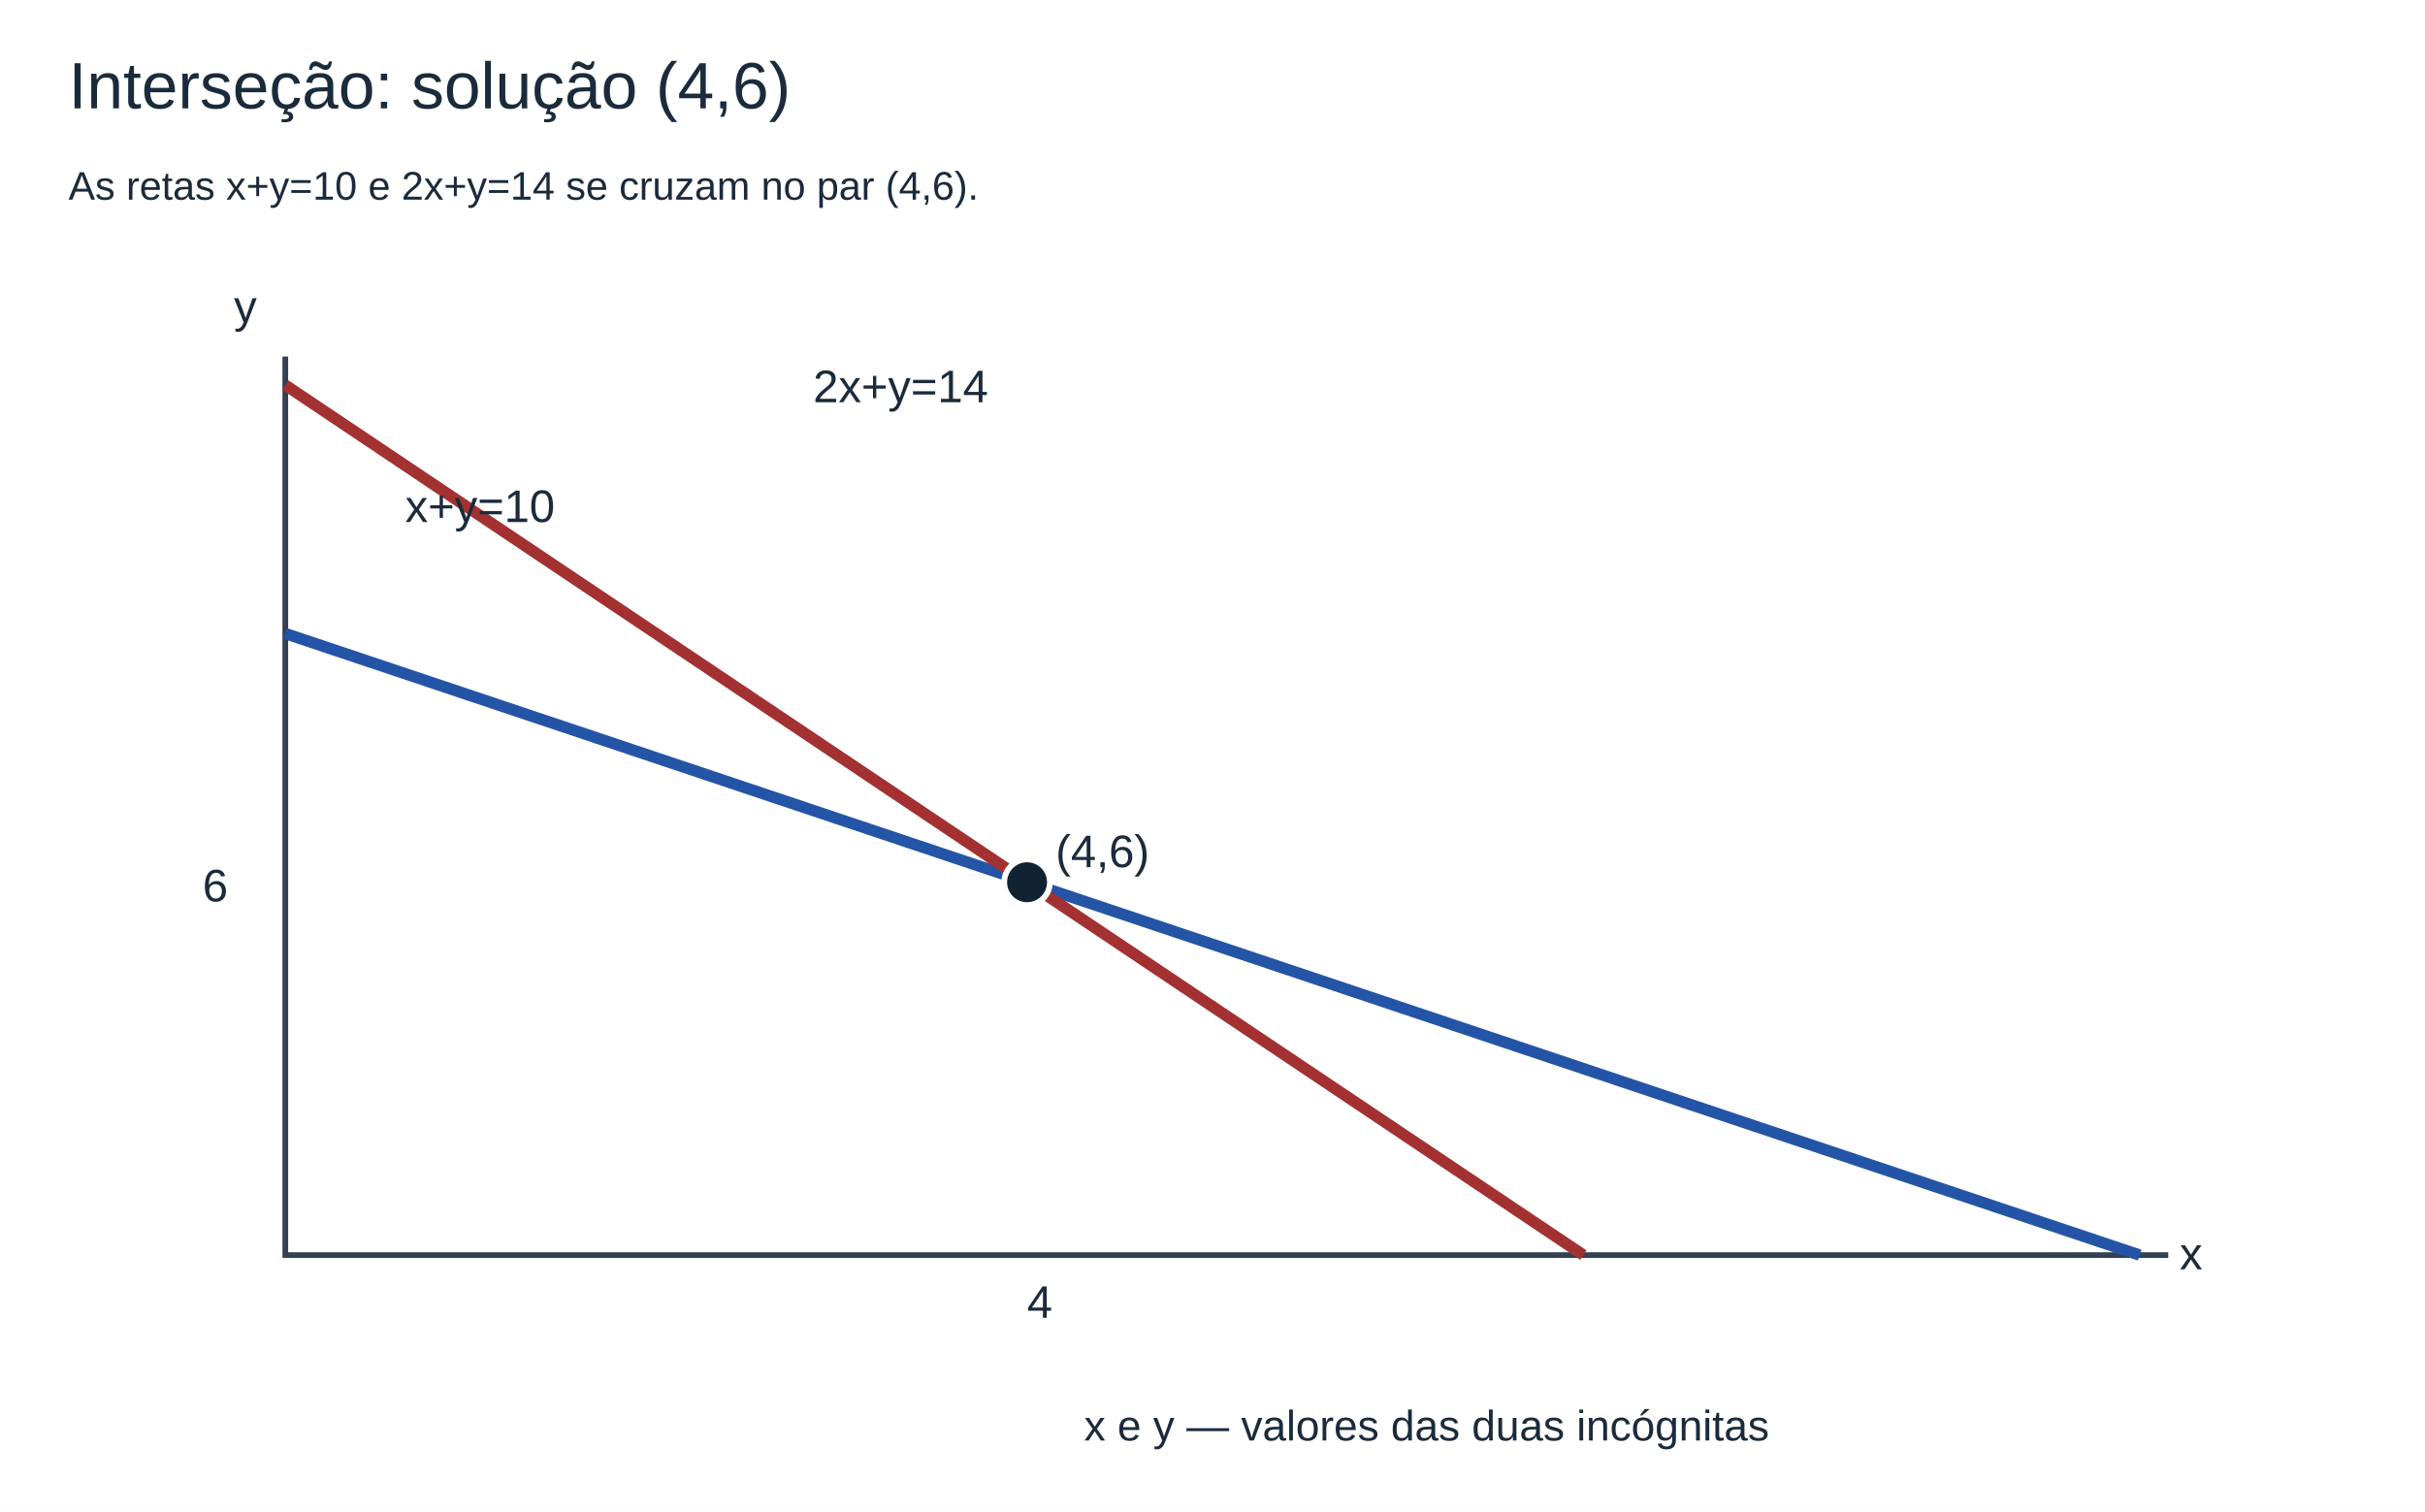
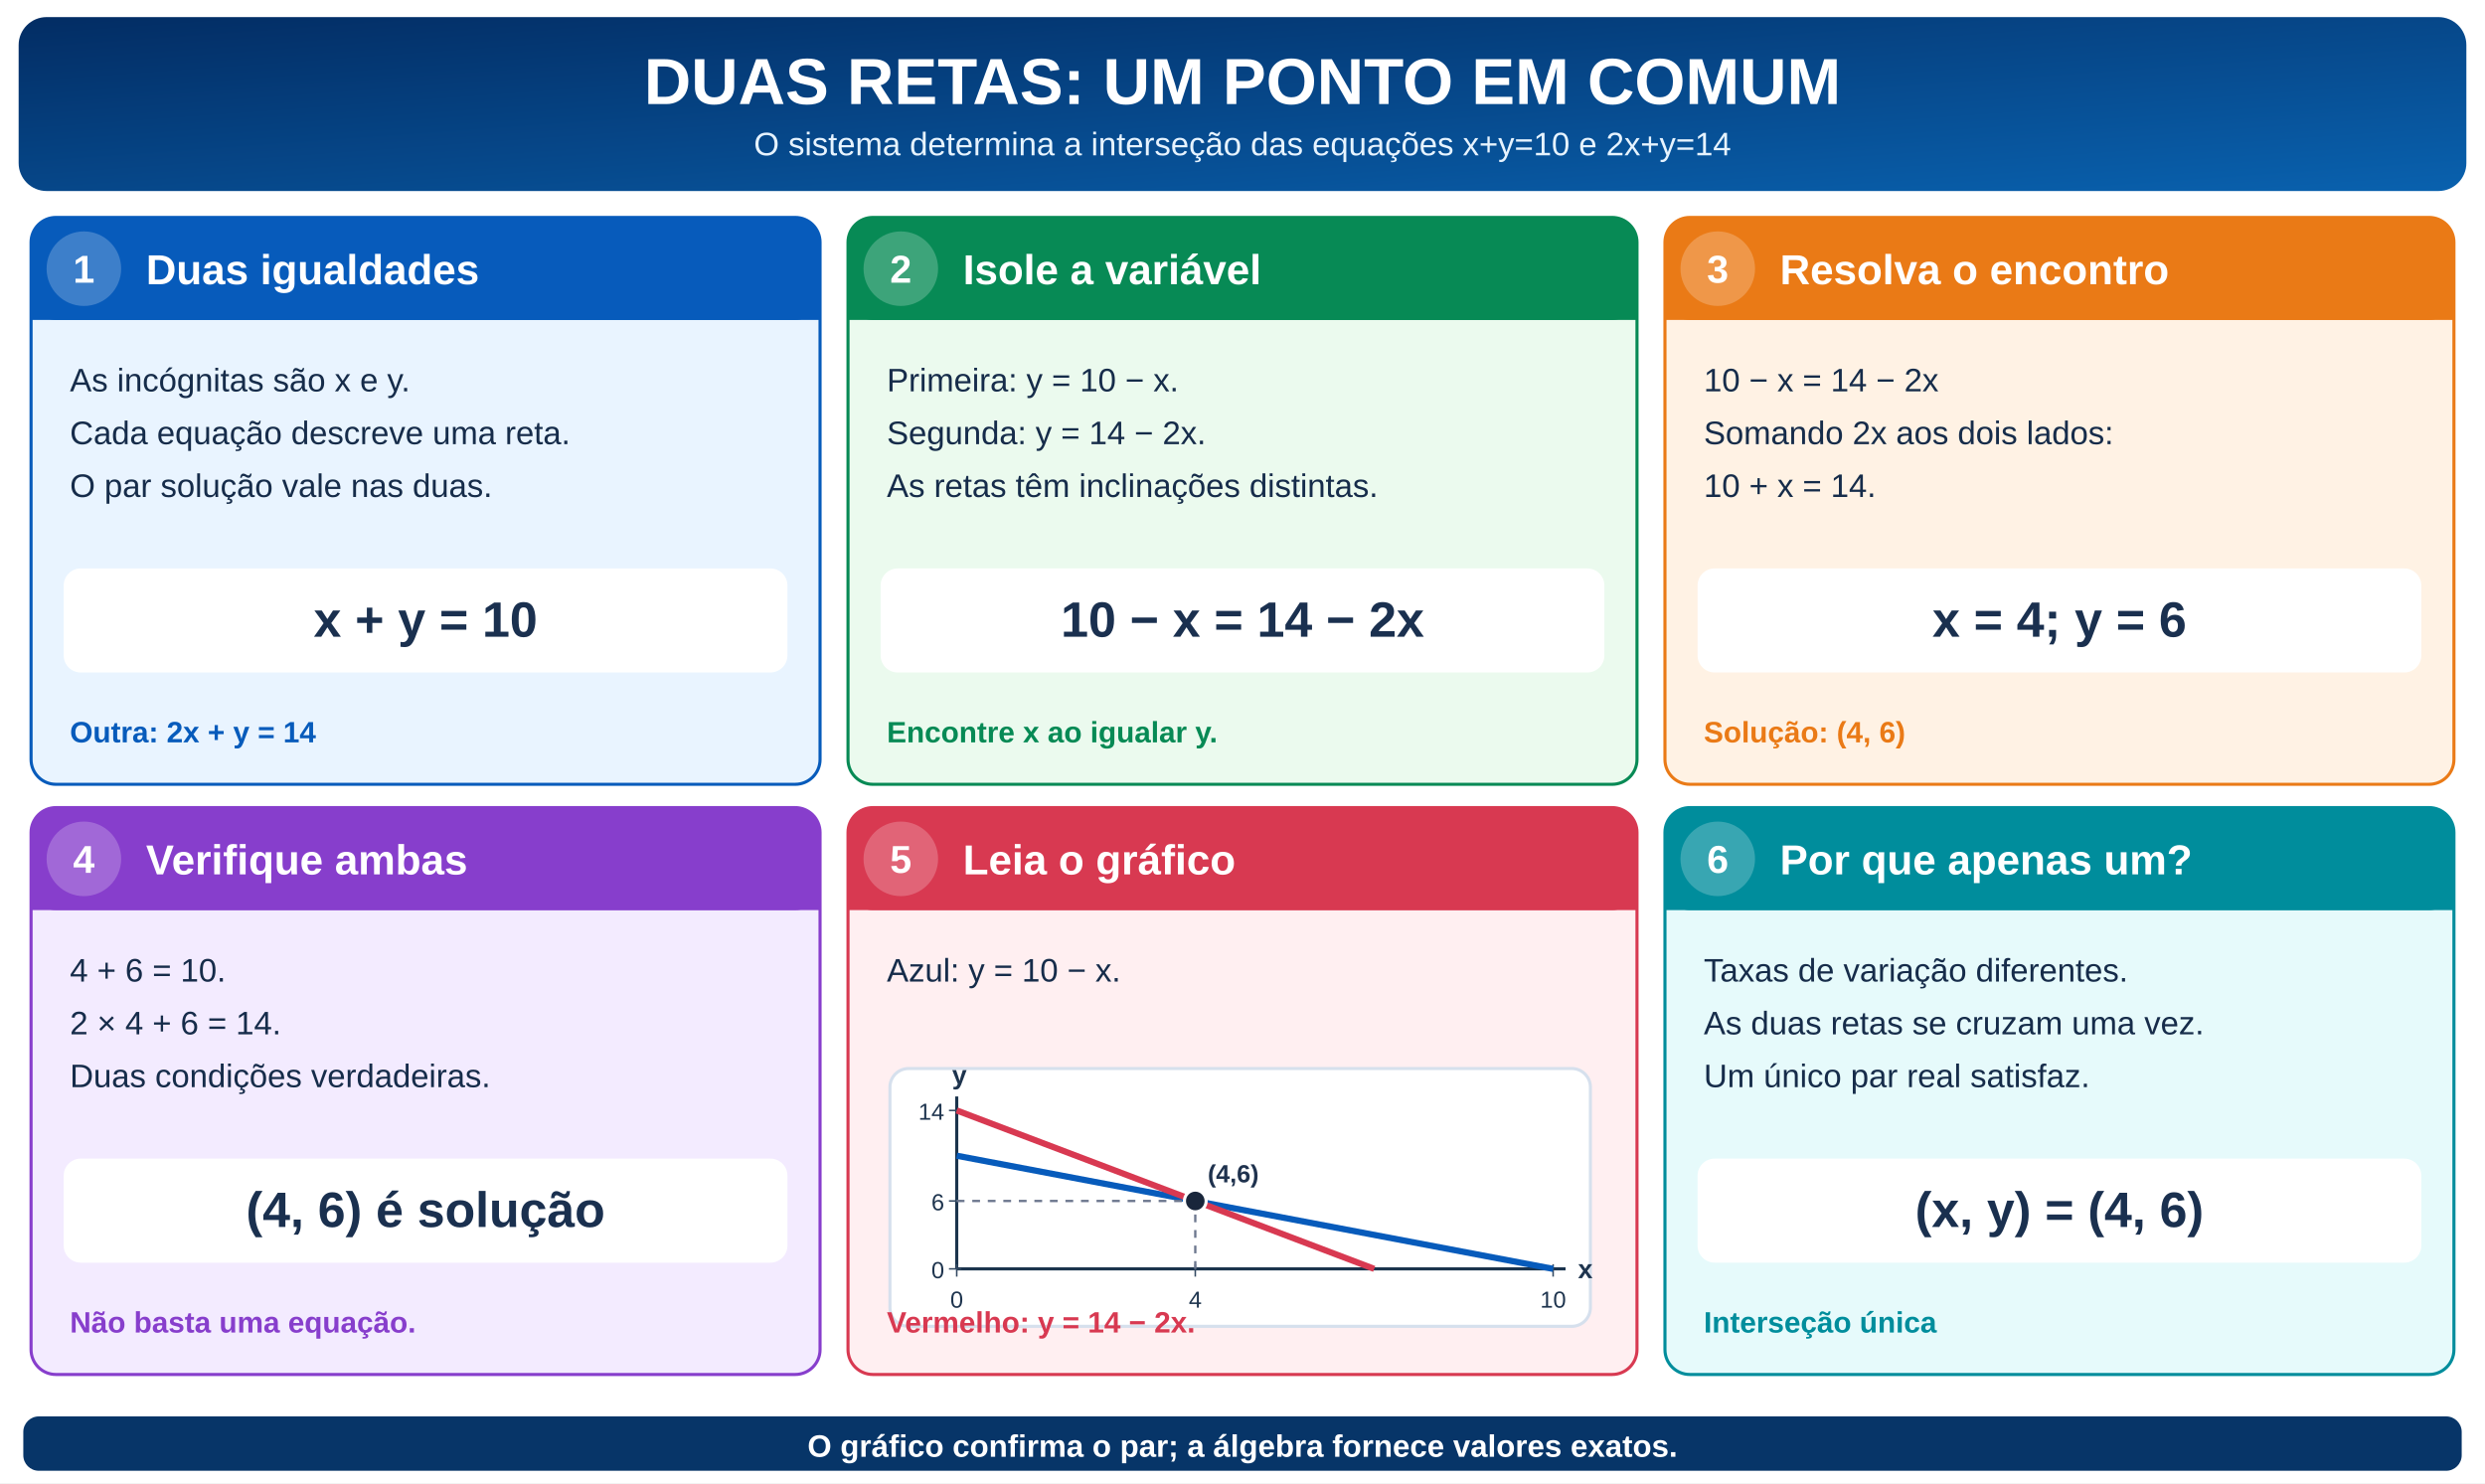
- <svg xmlns="http://www.w3.org/2000/svg" role="img" aria-labelledby="t d" viewBox="0 0 850 530">
-   <rect width="850" height="530" fill="#fff" />
-   <text x="24" y="38" font-size="23" font-family="Arial,sans-serif" fill="#1b2b3b">Interseção: solução (4,6)</text>
-   <text x="24" y="70" font-size="14" font-family="Arial,sans-serif" fill="#1b2b3b">As retas x+y=10 e 2x+y=14 se cruzam no par (4,6).</text>
-   <g stroke="#334155" stroke-width="2">
-     <path d="M100 125 V440 H760" fill="none" />
-   </g>
-   <polyline points="100.0,222.1 750.0,440.0" fill="none" stroke="#2454a6" stroke-width="4" />
-   <polyline points="100.0,135.0 555.0,440.0" fill="none" stroke="#a33131" stroke-width="4" />
-   <circle cx="360" cy="309.286" r="8" fill="#112233" stroke="#fff" stroke-width="2" />
-   <text x="370" y="304" font-size="16" font-family="Arial,sans-serif" fill="#1b2b3b">(4,6)</text>
-   <text x="142" y="183" font-size="16" font-family="Arial,sans-serif" fill="#1b2b3b">x+y=10</text>
-   <text x="285" y="141" font-size="16" font-family="Arial,sans-serif" fill="#1b2b3b">2x+y=14</text>
-   <text x="360" y="462" font-size="16" font-family="Arial,sans-serif" fill="#1b2b3b">4</text>
-   <text x="71" y="316" font-size="16" font-family="Arial,sans-serif" fill="#1b2b3b">6</text>
-   <text x="82" y="113" font-size="16" font-family="Arial,sans-serif" fill="#1b2b3b">y</text>
-   <text x="764" y="445" font-size="16" font-family="Arial,sans-serif" fill="#1b2b3b">x</text>
-   <text x="380" y="505" font-size="15" font-family="Arial,sans-serif" fill="#1b2b3b">x e y — valores das duas incógnitas</text>
+ <svg xmlns="http://www.w3.org/2000/svg" viewBox="0 0 1600 955" role="img" aria-labelledby="title desc">
+   <rect x="0" y="0" width="1600" height="955" rx="0" fill="#fff" />
+   <defs>
+     <linearGradient id="blue" x1="0" y1="0" x2="1" y2="1">
+       <stop offset="0" stop-color="#032d64" />
+       <stop offset="1" stop-color="#0961ae" />
+     </linearGradient>
+   </defs>
+   <rect x="12" y="11" width="1576" height="112" rx="18" fill="url(#blue)" />
+   <text x="800" y="67" text-anchor="middle" font-family="Arial,DejaVu Sans,sans-serif" font-size="42" font-weight="700" fill="#fff">DUAS RETAS: UM PONTO EM COMUM</text>
+   <text x="800" y="100" text-anchor="middle" font-family="Arial,DejaVu Sans,sans-serif" font-size="21" font-weight="400" fill="#e6f3ff">O sistema determina a interseção das equações x+y=10 e 2x+y=14</text>
+   <rect x="20" y="140" width="508" height="365" rx="16" fill="#e9f4ff" stroke="#075bbb" stroke-width="2" />
+   <rect x="20" y="140" width="508" height="66" rx="16" fill="#075bbb" />
+   <rect x="20" y="189" width="508" height="17" rx="0" fill="#075bbb" />
+   <circle cx="54" cy="173" r="24" fill="#fff" opacity=".22" />
+   <text x="54" y="182" text-anchor="middle" font-family="Arial,DejaVu Sans,sans-serif" font-size="25" font-weight="700" fill="#fff">1</text>
+   <text x="94" y="183" text-anchor="start" font-family="Arial,DejaVu Sans,sans-serif" font-size="27" font-weight="700" fill="#fff">Duas igualdades</text>
+   <text x="45" y="252" text-anchor="start" font-family="Arial,DejaVu Sans,sans-serif" font-size="21" font-weight="400" fill="#162c4a">As incógnitas são x e y.</text>
+   <text x="45" y="286" text-anchor="start" font-family="Arial,DejaVu Sans,sans-serif" font-size="21" font-weight="400" fill="#162c4a">Cada equação descreve uma reta.</text>
+   <text x="45" y="320" text-anchor="start" font-family="Arial,DejaVu Sans,sans-serif" font-size="21" font-weight="400" fill="#162c4a">O par solução vale nas duas.</text>
+   <rect x="41" y="366" width="466" height="67" rx="11" fill="#fff" />
+   <text x="274" y="410" text-anchor="middle" font-family="Arial,DejaVu Sans,sans-serif" font-size="32" font-weight="700" fill="#1a304f">x + y = 10</text>
+   <text x="45" y="478" text-anchor="start" font-family="Arial,DejaVu Sans,sans-serif" font-size="19" font-weight="700" fill="#075bbb">Outra: 2x + y = 14</text>
+   <rect x="546" y="140" width="508" height="365" rx="16" fill="#ebfaee" stroke="#078a55" stroke-width="2" />
+   <rect x="546" y="140" width="508" height="66" rx="16" fill="#078a55" />
+   <rect x="546" y="189" width="508" height="17" rx="0" fill="#078a55" />
+   <circle cx="580" cy="173" r="24" fill="#fff" opacity=".22" />
+   <text x="580" y="182" text-anchor="middle" font-family="Arial,DejaVu Sans,sans-serif" font-size="25" font-weight="700" fill="#fff">2</text>
+   <text x="620" y="183" text-anchor="start" font-family="Arial,DejaVu Sans,sans-serif" font-size="27" font-weight="700" fill="#fff">Isole a variável</text>
+   <text x="571" y="252" text-anchor="start" font-family="Arial,DejaVu Sans,sans-serif" font-size="21" font-weight="400" fill="#162c4a">Primeira: y = 10 − x.</text>
+   <text x="571" y="286" text-anchor="start" font-family="Arial,DejaVu Sans,sans-serif" font-size="21" font-weight="400" fill="#162c4a">Segunda: y = 14 − 2x.</text>
+   <text x="571" y="320" text-anchor="start" font-family="Arial,DejaVu Sans,sans-serif" font-size="21" font-weight="400" fill="#162c4a">As retas têm inclinações distintas.</text>
+   <rect x="567" y="366" width="466" height="67" rx="11" fill="#fff" />
+   <text x="800" y="410" text-anchor="middle" font-family="Arial,DejaVu Sans,sans-serif" font-size="32" font-weight="700" fill="#1a304f">10 − x = 14 − 2x</text>
+   <text x="571" y="478" text-anchor="start" font-family="Arial,DejaVu Sans,sans-serif" font-size="19" font-weight="700" fill="#078a55">Encontre x ao igualar y.</text>
+   <rect x="1072" y="140" width="508" height="365" rx="16" fill="#fff2e4" stroke="#ea7a16" stroke-width="2" />
+   <rect x="1072" y="140" width="508" height="66" rx="16" fill="#ea7a16" />
+   <rect x="1072" y="189" width="508" height="17" rx="0" fill="#ea7a16" />
+   <circle cx="1106" cy="173" r="24" fill="#fff" opacity=".22" />
+   <text x="1106" y="182" text-anchor="middle" font-family="Arial,DejaVu Sans,sans-serif" font-size="25" font-weight="700" fill="#fff">3</text>
+   <text x="1146" y="183" text-anchor="start" font-family="Arial,DejaVu Sans,sans-serif" font-size="27" font-weight="700" fill="#fff">Resolva o encontro</text>
+   <text x="1097" y="252" text-anchor="start" font-family="Arial,DejaVu Sans,sans-serif" font-size="21" font-weight="400" fill="#162c4a">10 − x = 14 − 2x</text>
+   <text x="1097" y="286" text-anchor="start" font-family="Arial,DejaVu Sans,sans-serif" font-size="21" font-weight="400" fill="#162c4a">Somando 2x aos dois lados:</text>
+   <text x="1097" y="320" text-anchor="start" font-family="Arial,DejaVu Sans,sans-serif" font-size="21" font-weight="400" fill="#162c4a">10 + x = 14.</text>
+   <rect x="1093" y="366" width="466" height="67" rx="11" fill="#fff" />
+   <text x="1326" y="410" text-anchor="middle" font-family="Arial,DejaVu Sans,sans-serif" font-size="32" font-weight="700" fill="#1a304f">x = 4; y = 6</text>
+   <text x="1097" y="478" text-anchor="start" font-family="Arial,DejaVu Sans,sans-serif" font-size="19" font-weight="700" fill="#ea7a16">Solução: (4, 6)</text>
+   <rect x="20" y="520" width="508" height="365" rx="16" fill="#f3ebff" stroke="#873ecc" stroke-width="2" />
+   <rect x="20" y="520" width="508" height="66" rx="16" fill="#873ecc" />
+   <rect x="20" y="569" width="508" height="17" rx="0" fill="#873ecc" />
+   <circle cx="54" cy="553" r="24" fill="#fff" opacity=".22" />
+   <text x="54" y="562" text-anchor="middle" font-family="Arial,DejaVu Sans,sans-serif" font-size="25" font-weight="700" fill="#fff">4</text>
+   <text x="94" y="563" text-anchor="start" font-family="Arial,DejaVu Sans,sans-serif" font-size="27" font-weight="700" fill="#fff">Verifique ambas</text>
+   <text x="45" y="632" text-anchor="start" font-family="Arial,DejaVu Sans,sans-serif" font-size="21" font-weight="400" fill="#162c4a">4 + 6 = 10.</text>
+   <text x="45" y="666" text-anchor="start" font-family="Arial,DejaVu Sans,sans-serif" font-size="21" font-weight="400" fill="#162c4a">2 × 4 + 6 = 14.</text>
+   <text x="45" y="700" text-anchor="start" font-family="Arial,DejaVu Sans,sans-serif" font-size="21" font-weight="400" fill="#162c4a">Duas condições verdadeiras.</text>
+   <rect x="41" y="746" width="466" height="67" rx="11" fill="#fff" />
+   <text x="274" y="790" text-anchor="middle" font-family="Arial,DejaVu Sans,sans-serif" font-size="32" font-weight="700" fill="#1a304f">(4, 6) é solução</text>
+   <text x="45" y="858" text-anchor="start" font-family="Arial,DejaVu Sans,sans-serif" font-size="19" font-weight="700" fill="#873ecc">Não basta uma equação.</text>
+   <rect x="546" y="520" width="508" height="365" rx="16" fill="#ffeff1" stroke="#d83951" stroke-width="2" />
+   <rect x="546" y="520" width="508" height="66" rx="16" fill="#d83951" />
+   <rect x="546" y="569" width="508" height="17" rx="0" fill="#d83951" />
+   <circle cx="580" cy="553" r="24" fill="#fff" opacity=".22" />
+   <text x="580" y="562" text-anchor="middle" font-family="Arial,DejaVu Sans,sans-serif" font-size="25" font-weight="700" fill="#fff">5</text>
+   <text x="620" y="563" text-anchor="start" font-family="Arial,DejaVu Sans,sans-serif" font-size="27" font-weight="700" fill="#fff">Leia o gráfico</text>
+   <text x="571" y="632" text-anchor="start" font-family="Arial,DejaVu Sans,sans-serif" font-size="21" font-weight="400" fill="#162c4a">Azul: y = 10 − x.</text>
+   <rect x="573" y="688" width="451" height="166" rx="12" fill="#fff" stroke="#d6e0ed" stroke-width="2" />
+   <line x1="616" y1="817" x2="1008" y2="817" stroke="#1b344d" stroke-width="2" />
+   <line x1="616" y1="817" x2="616" y2="706" stroke="#1b344d" stroke-width="2" />
+   <line x1="616" y1="814" x2="616" y2="822" stroke="#344a63" stroke-width="1" />
+   <text x="616" y="842" text-anchor="middle" font-family="Arial,DejaVu Sans,sans-serif" font-size="15" font-weight="400" fill="#1e344e">0</text>
+   <line x1="769.6" y1="814" x2="769.6" y2="822" stroke="#344a63" stroke-width="1" />
+   <text x="769.6" y="842" text-anchor="middle" font-family="Arial,DejaVu Sans,sans-serif" font-size="15" font-weight="400" fill="#1e344e">4</text>
+   <line x1="1000" y1="814" x2="1000" y2="822" stroke="#344a63" stroke-width="1" />
+   <text x="1000" y="842" text-anchor="middle" font-family="Arial,DejaVu Sans,sans-serif" font-size="15" font-weight="400" fill="#1e344e">10</text>
+   <line x1="611" y1="817" x2="619" y2="817" stroke="#344a63" stroke-width="1" />
+   <text x="608" y="823" text-anchor="end" font-family="Arial,DejaVu Sans,sans-serif" font-size="15" font-weight="400" fill="#1e344e">0</text>
+   <line x1="611" y1="773.286" x2="619" y2="773.286" stroke="#344a63" stroke-width="1" />
+   <text x="608" y="779.286" text-anchor="end" font-family="Arial,DejaVu Sans,sans-serif" font-size="15" font-weight="400" fill="#1e344e">6</text>
+   <line x1="611" y1="715" x2="619" y2="715" stroke="#344a63" stroke-width="1" />
+   <text x="608" y="721" text-anchor="end" font-family="Arial,DejaVu Sans,sans-serif" font-size="15" font-weight="400" fill="#1e344e">14</text>
+   <text x="1016" y="823" text-anchor="start" font-family="Arial,DejaVu Sans,sans-serif" font-size="17" font-weight="700" fill="#1e344e">x</text>
+   <text x="613" y="698" text-anchor="start" font-family="Arial,DejaVu Sans,sans-serif" font-size="17" font-weight="700" fill="#1e344e">y</text>
+   <polyline points="616,744.143 1000,817" fill="none" stroke="#075bbb" stroke-width="4" />
+   <polyline points="616,715 884.8,817" fill="none" stroke="#d83951" stroke-width="4" />
+   <line x1="769.6" y1="817" x2="769.6" y2="773.286" stroke="#6c778e" stroke-width="1.5" stroke-dasharray="5 5" />
+   <line x1="616" y1="773.286" x2="769.6" y2="773.286" stroke="#6c778e" stroke-width="1.5" stroke-dasharray="5 5" />
+   <circle cx="769.6" cy="773.286" r="7" fill="#19263b" stroke="#fff" stroke-width="2" />
+   <text x="777.6" y="761.286" text-anchor="start" font-family="Arial,DejaVu Sans,sans-serif" font-size="16" font-weight="700" fill="#1f324e">(4,6)</text>
+   <text x="571" y="858" text-anchor="start" font-family="Arial,DejaVu Sans,sans-serif" font-size="19" font-weight="700" fill="#d83951">Vermelho: y = 14 − 2x.</text>
+   <rect x="1072" y="520" width="508" height="365" rx="16" fill="#e6fafb" stroke="#008d9c" stroke-width="2" />
+   <rect x="1072" y="520" width="508" height="66" rx="16" fill="#008d9c" />
+   <rect x="1072" y="569" width="508" height="17" rx="0" fill="#008d9c" />
+   <circle cx="1106" cy="553" r="24" fill="#fff" opacity=".22" />
+   <text x="1106" y="562" text-anchor="middle" font-family="Arial,DejaVu Sans,sans-serif" font-size="25" font-weight="700" fill="#fff">6</text>
+   <text x="1146" y="563" text-anchor="start" font-family="Arial,DejaVu Sans,sans-serif" font-size="27" font-weight="700" fill="#fff">Por que apenas um?</text>
+   <text x="1097" y="632" text-anchor="start" font-family="Arial,DejaVu Sans,sans-serif" font-size="21" font-weight="400" fill="#162c4a">Taxas de variação diferentes.</text>
+   <text x="1097" y="666" text-anchor="start" font-family="Arial,DejaVu Sans,sans-serif" font-size="21" font-weight="400" fill="#162c4a">As duas retas se cruzam uma vez.</text>
+   <text x="1097" y="700" text-anchor="start" font-family="Arial,DejaVu Sans,sans-serif" font-size="21" font-weight="400" fill="#162c4a">Um único par real satisfaz.</text>
+   <rect x="1093" y="746" width="466" height="67" rx="11" fill="#fff" />
+   <text x="1326" y="790" text-anchor="middle" font-family="Arial,DejaVu Sans,sans-serif" font-size="32" font-weight="700" fill="#1a304f">(x, y) = (4, 6)</text>
+   <text x="1097" y="858" text-anchor="start" font-family="Arial,DejaVu Sans,sans-serif" font-size="19" font-weight="700" fill="#008d9c">Interseção única</text>
+   <rect x="15" y="912" width="1570" height="35" rx="10" fill="#073568" />
+   <text x="800" y="938" text-anchor="middle" font-family="Arial,DejaVu Sans,sans-serif" font-size="20" font-weight="700" fill="#fff">O gráfico confirma o par; a álgebra fornece valores exatos.</text>
</svg>
